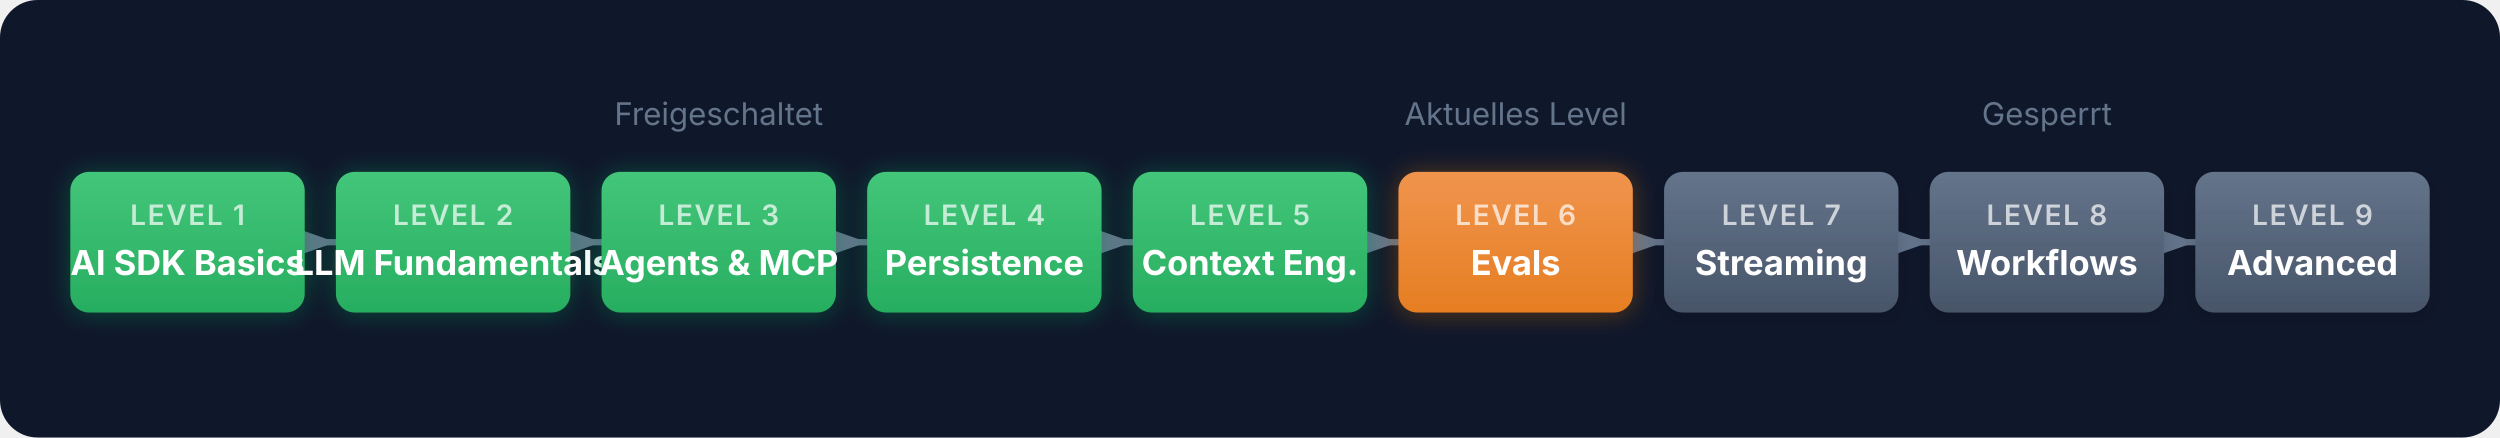
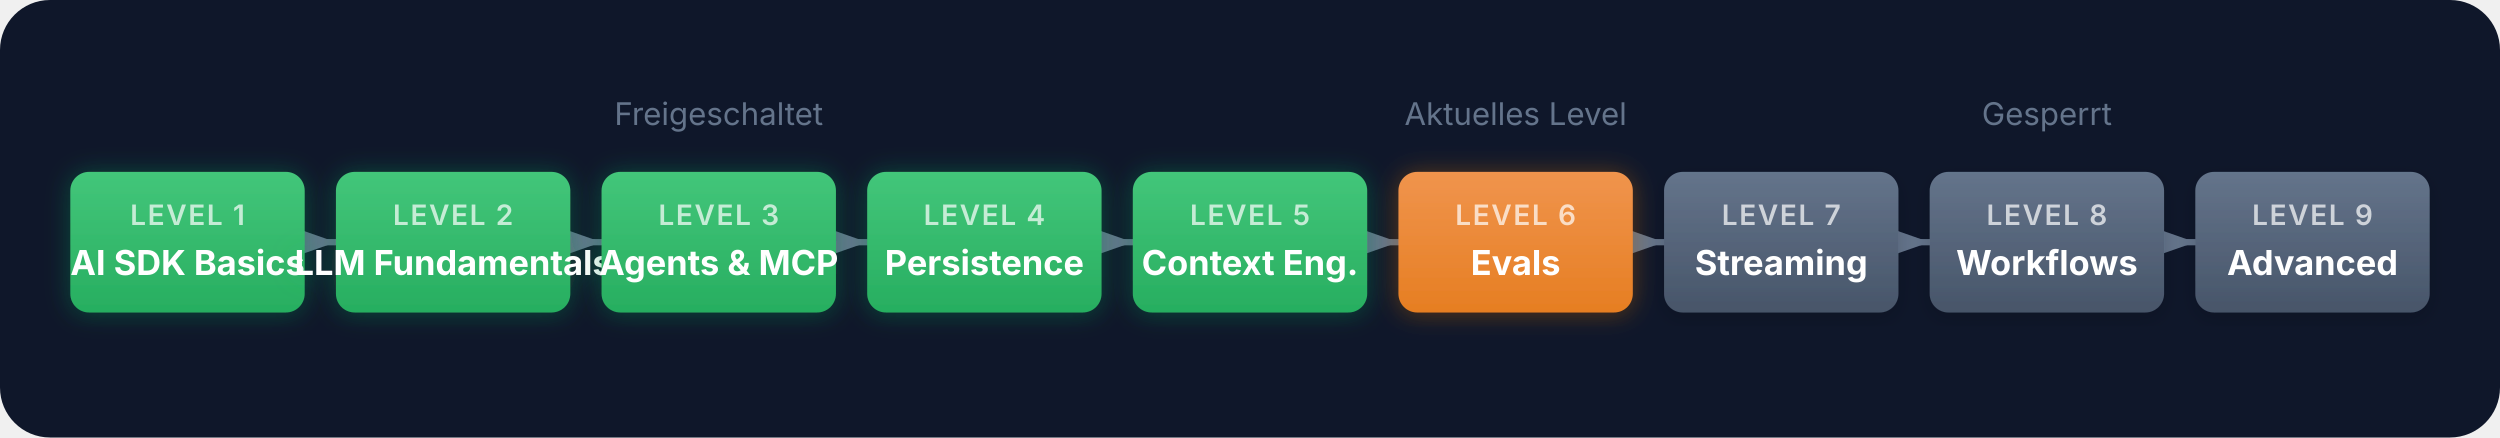
- <svg xmlns="http://www.w3.org/2000/svg" viewBox="0 0 800 140" width="800" height="140">
+ <svg xmlns="http://www.w3.org/2000/svg" viewBox="0 0 800 140">
  <defs>
    <linearGradient id="grad-input" x1="0" y1="0" x2="0" y2="1">
      <stop offset="0%" stop-color="#5B9FE6" />
-       <stop offset="100%" stop-color="#4A90D9" />
+       <stop offset="100%" stop-color="#3A7BD5" />
    </linearGradient>
    <linearGradient id="grad-process" x1="0" y1="0" x2="0" y2="1">
      <stop offset="0%" stop-color="#43C67A" />
      <stop offset="100%" stop-color="#27AE60" />
    </linearGradient>
    <linearGradient id="grad-output" x1="0" y1="0" x2="0" y2="1">
      <stop offset="0%" stop-color="#F0944D" />
      <stop offset="100%" stop-color="#E67E22" />
    </linearGradient>
    <linearGradient id="grad-warning" x1="0" y1="0" x2="0" y2="1">
      <stop offset="0%" stop-color="#EF6B6B" />
      <stop offset="100%" stop-color="#E74C3C" />
    </linearGradient>
    <linearGradient id="grad-neutral" x1="0" y1="0" x2="0" y2="1">
      <stop offset="0%" stop-color="#64748b" />
      <stop offset="100%" stop-color="#475569" />
    </linearGradient>
    <filter id="glow-blue" x="-20%" y="-20%" width="140%" height="140%">
      <feGaussianBlur stdDeviation="4" result="blur" />
-       <feFlood flood-color="#4A90D9" flood-opacity="0.3" />
+       <feFlood flood-color="#3A7BD5" flood-opacity="0.3" />
      <feComposite in2="blur" operator="in" />
      <feMerge>
        <feMergeNode />
        <feMergeNode in="SourceGraphic" />
      </feMerge>
    </filter>
    <filter id="glow-green" x="-20%" y="-20%" width="140%" height="140%">
      <feGaussianBlur stdDeviation="4" result="blur" />
      <feFlood flood-color="#27AE60" flood-opacity="0.3" />
      <feComposite in2="blur" operator="in" />
      <feMerge>
        <feMergeNode />
        <feMergeNode in="SourceGraphic" />
      </feMerge>
    </filter>
    <filter id="glow-orange" x="-20%" y="-20%" width="140%" height="140%">
      <feGaussianBlur stdDeviation="4" result="blur" />
      <feFlood flood-color="#E67E22" flood-opacity="0.3" />
      <feComposite in2="blur" operator="in" />
      <feMerge>
        <feMergeNode />
        <feMergeNode in="SourceGraphic" />
      </feMerge>
    </filter>
    <filter id="glow-red" x="-20%" y="-20%" width="140%" height="140%">
      <feGaussianBlur stdDeviation="4" result="blur" />
      <feFlood flood-color="#E74C3C" flood-opacity="0.3" />
      <feComposite in2="blur" operator="in" />
      <feMerge>
        <feMergeNode />
        <feMergeNode in="SourceGraphic" />
      </feMerge>
    </filter>
    <filter id="shadow">
      <feDropShadow dx="0" dy="2" stdDeviation="3" flood-color="#000" flood-opacity="0.15" />
    </filter>
    <marker id="arrow" viewBox="0 0 10 7" refX="10" refY="3.5" markerWidth="8" markerHeight="6" orient="auto-start-reverse">
      <path d="M 0 0 L 10 3.5 L 0 7 z" fill="#64748b" />
    </marker>
  </defs>
-   <rect width="800" height="140" fill="#0f172a" rx="12" />
+   <rect width="800" height="140" fill="#0f172a" rx="16" />
  <text x="230" y="40" text-anchor="middle" fill="#64748b" font-family="system-ui, -apple-system, sans-serif" font-size="10">Freigeschaltet</text>
  <text x="485" y="40" text-anchor="middle" fill="#64748b" font-family="system-ui, -apple-system, sans-serif" font-size="10">Aktuelles Level</text>
  <text x="655" y="40" text-anchor="middle" fill="#64748b" font-family="system-ui, -apple-system, sans-serif" font-size="10">Gesperrt</text>
  <path d="M 97.5 77.5 L 107.5 77.5" stroke="#64748b" stroke-width="2" stroke-linecap="round" marker-end="url(#arrow)" />
  <path d="M 182.5 77.5 L 192.5 77.5" stroke="#64748b" stroke-width="2" stroke-linecap="round" marker-end="url(#arrow)" />
  <path d="M 267.5 77.5 L 277.5 77.5" stroke="#64748b" stroke-width="2" stroke-linecap="round" marker-end="url(#arrow)" />
  <path d="M 352.5 77.5 L 362.5 77.5" stroke="#64748b" stroke-width="2" stroke-linecap="round" marker-end="url(#arrow)" />
  <path d="M 437.5 77.5 L 447.5 77.5" stroke="#64748b" stroke-width="2" stroke-linecap="round" marker-end="url(#arrow)" />
  <path d="M 522.5 77.5 L 532.5 77.5" stroke="#64748b" stroke-width="2" stroke-linecap="round" stroke-dasharray="4 3" marker-end="url(#arrow)" />
  <path d="M 607.5 77.5 L 617.5 77.5" stroke="#64748b" stroke-width="2" stroke-linecap="round" stroke-dasharray="4 3" marker-end="url(#arrow)" />
  <path d="M 692.5 77.5 L 702.5 77.5" stroke="#64748b" stroke-width="2" stroke-linecap="round" stroke-dasharray="4 3" marker-end="url(#arrow)" />
  <g filter="url(#glow-green)">
    <rect x="22.5" y="55" width="75" height="45" rx="6" fill="url(#grad-process)" filter="url(#shadow)" />
    <text x="60" y="72" text-anchor="middle" fill="#fff" font-family="system-ui, -apple-system, sans-serif" font-size="9" font-weight="600" letter-spacing="0.5" opacity="0.7">LEVEL 1</text>
    <text x="60" y="88" text-anchor="middle" fill="#fff" font-family="system-ui, -apple-system, sans-serif" font-size="11" font-weight="700" textLength="67" lengthAdjust="spacingAndGlyphs">AI SDK Basics</text>
  </g>
  <g filter="url(#glow-green)">
    <rect x="107.5" y="55" width="75" height="45" rx="6" fill="url(#grad-process)" filter="url(#shadow)" />
    <text x="145" y="72" text-anchor="middle" fill="#fff" font-family="system-ui, -apple-system, sans-serif" font-size="9" font-weight="600" letter-spacing="0.5" opacity="0.7">LEVEL 2</text>
    <text x="145" y="88" text-anchor="middle" fill="#fff" font-family="system-ui, -apple-system, sans-serif" font-size="11" font-weight="700" textLength="67" lengthAdjust="spacingAndGlyphs">LLM Fundamentals</text>
  </g>
  <g filter="url(#glow-green)">
    <rect x="192.5" y="55" width="75" height="45" rx="6" fill="url(#grad-process)" filter="url(#shadow)" />
    <text x="230" y="72" text-anchor="middle" fill="#fff" font-family="system-ui, -apple-system, sans-serif" font-size="9" font-weight="600" letter-spacing="0.5" opacity="0.7">LEVEL 3</text>
    <text x="230" y="88" text-anchor="middle" fill="#fff" font-family="system-ui, -apple-system, sans-serif" font-size="11" font-weight="700" textLength="67" lengthAdjust="spacingAndGlyphs">Agents &amp; MCP</text>
  </g>
  <g filter="url(#glow-green)">
    <rect x="277.5" y="55" width="75" height="45" rx="6" fill="url(#grad-process)" filter="url(#shadow)" />
    <text x="315" y="72" text-anchor="middle" fill="#fff" font-family="system-ui, -apple-system, sans-serif" font-size="9" font-weight="600" letter-spacing="0.5" opacity="0.7">LEVEL 4</text>
    <text x="315" y="88" text-anchor="middle" fill="#fff" font-family="system-ui, -apple-system, sans-serif" font-size="11" font-weight="700" textLength="67" lengthAdjust="spacingAndGlyphs">Persistence</text>
  </g>
  <g filter="url(#glow-green)">
    <rect x="362.5" y="55" width="75" height="45" rx="6" fill="url(#grad-process)" filter="url(#shadow)" />
    <text x="400" y="72" text-anchor="middle" fill="#fff" font-family="system-ui, -apple-system, sans-serif" font-size="9" font-weight="600" letter-spacing="0.5" opacity="0.7">LEVEL 5</text>
    <text x="400" y="88" text-anchor="middle" fill="#fff" font-family="system-ui, -apple-system, sans-serif" font-size="11" font-weight="700" textLength="67" lengthAdjust="spacingAndGlyphs">Context Eng.</text>
  </g>
  <g filter="url(#glow-orange)">
    <rect x="447.5" y="55" width="75" height="45" rx="6" fill="url(#grad-output)" filter="url(#shadow)" />
    <text x="485" y="72" text-anchor="middle" fill="#fff" font-family="system-ui, -apple-system, sans-serif" font-size="9" font-weight="600" letter-spacing="0.5" opacity="0.7">LEVEL 6</text>
    <text x="485" y="88" text-anchor="middle" fill="#fff" font-family="system-ui, -apple-system, sans-serif" font-size="11" font-weight="700">Evals</text>
  </g>
  <g>
    <rect x="532.5" y="55" width="75" height="45" rx="6" fill="url(#grad-neutral)" filter="url(#shadow)" />
    <text x="570" y="72" text-anchor="middle" fill="#fff" font-family="system-ui, -apple-system, sans-serif" font-size="9" font-weight="600" letter-spacing="0.5" opacity="0.7">LEVEL 7</text>
    <text x="570" y="88" text-anchor="middle" fill="#fff" font-family="system-ui, -apple-system, sans-serif" font-size="11" font-weight="700">Streaming</text>
  </g>
  <g>
    <rect x="617.5" y="55" width="75" height="45" rx="6" fill="url(#grad-neutral)" filter="url(#shadow)" />
    <text x="655" y="72" text-anchor="middle" fill="#fff" font-family="system-ui, -apple-system, sans-serif" font-size="9" font-weight="600" letter-spacing="0.5" opacity="0.7">LEVEL 8</text>
    <text x="655" y="88" text-anchor="middle" fill="#fff" font-family="system-ui, -apple-system, sans-serif" font-size="11" font-weight="700">Workflows</text>
  </g>
  <g>
    <rect x="702.5" y="55" width="75" height="45" rx="6" fill="url(#grad-neutral)" filter="url(#shadow)" />
    <text x="740" y="72" text-anchor="middle" fill="#fff" font-family="system-ui, -apple-system, sans-serif" font-size="9" font-weight="600" letter-spacing="0.5" opacity="0.7">LEVEL 9</text>
    <text x="740" y="88" text-anchor="middle" fill="#fff" font-family="system-ui, -apple-system, sans-serif" font-size="11" font-weight="700">Advanced</text>
  </g>
</svg>
